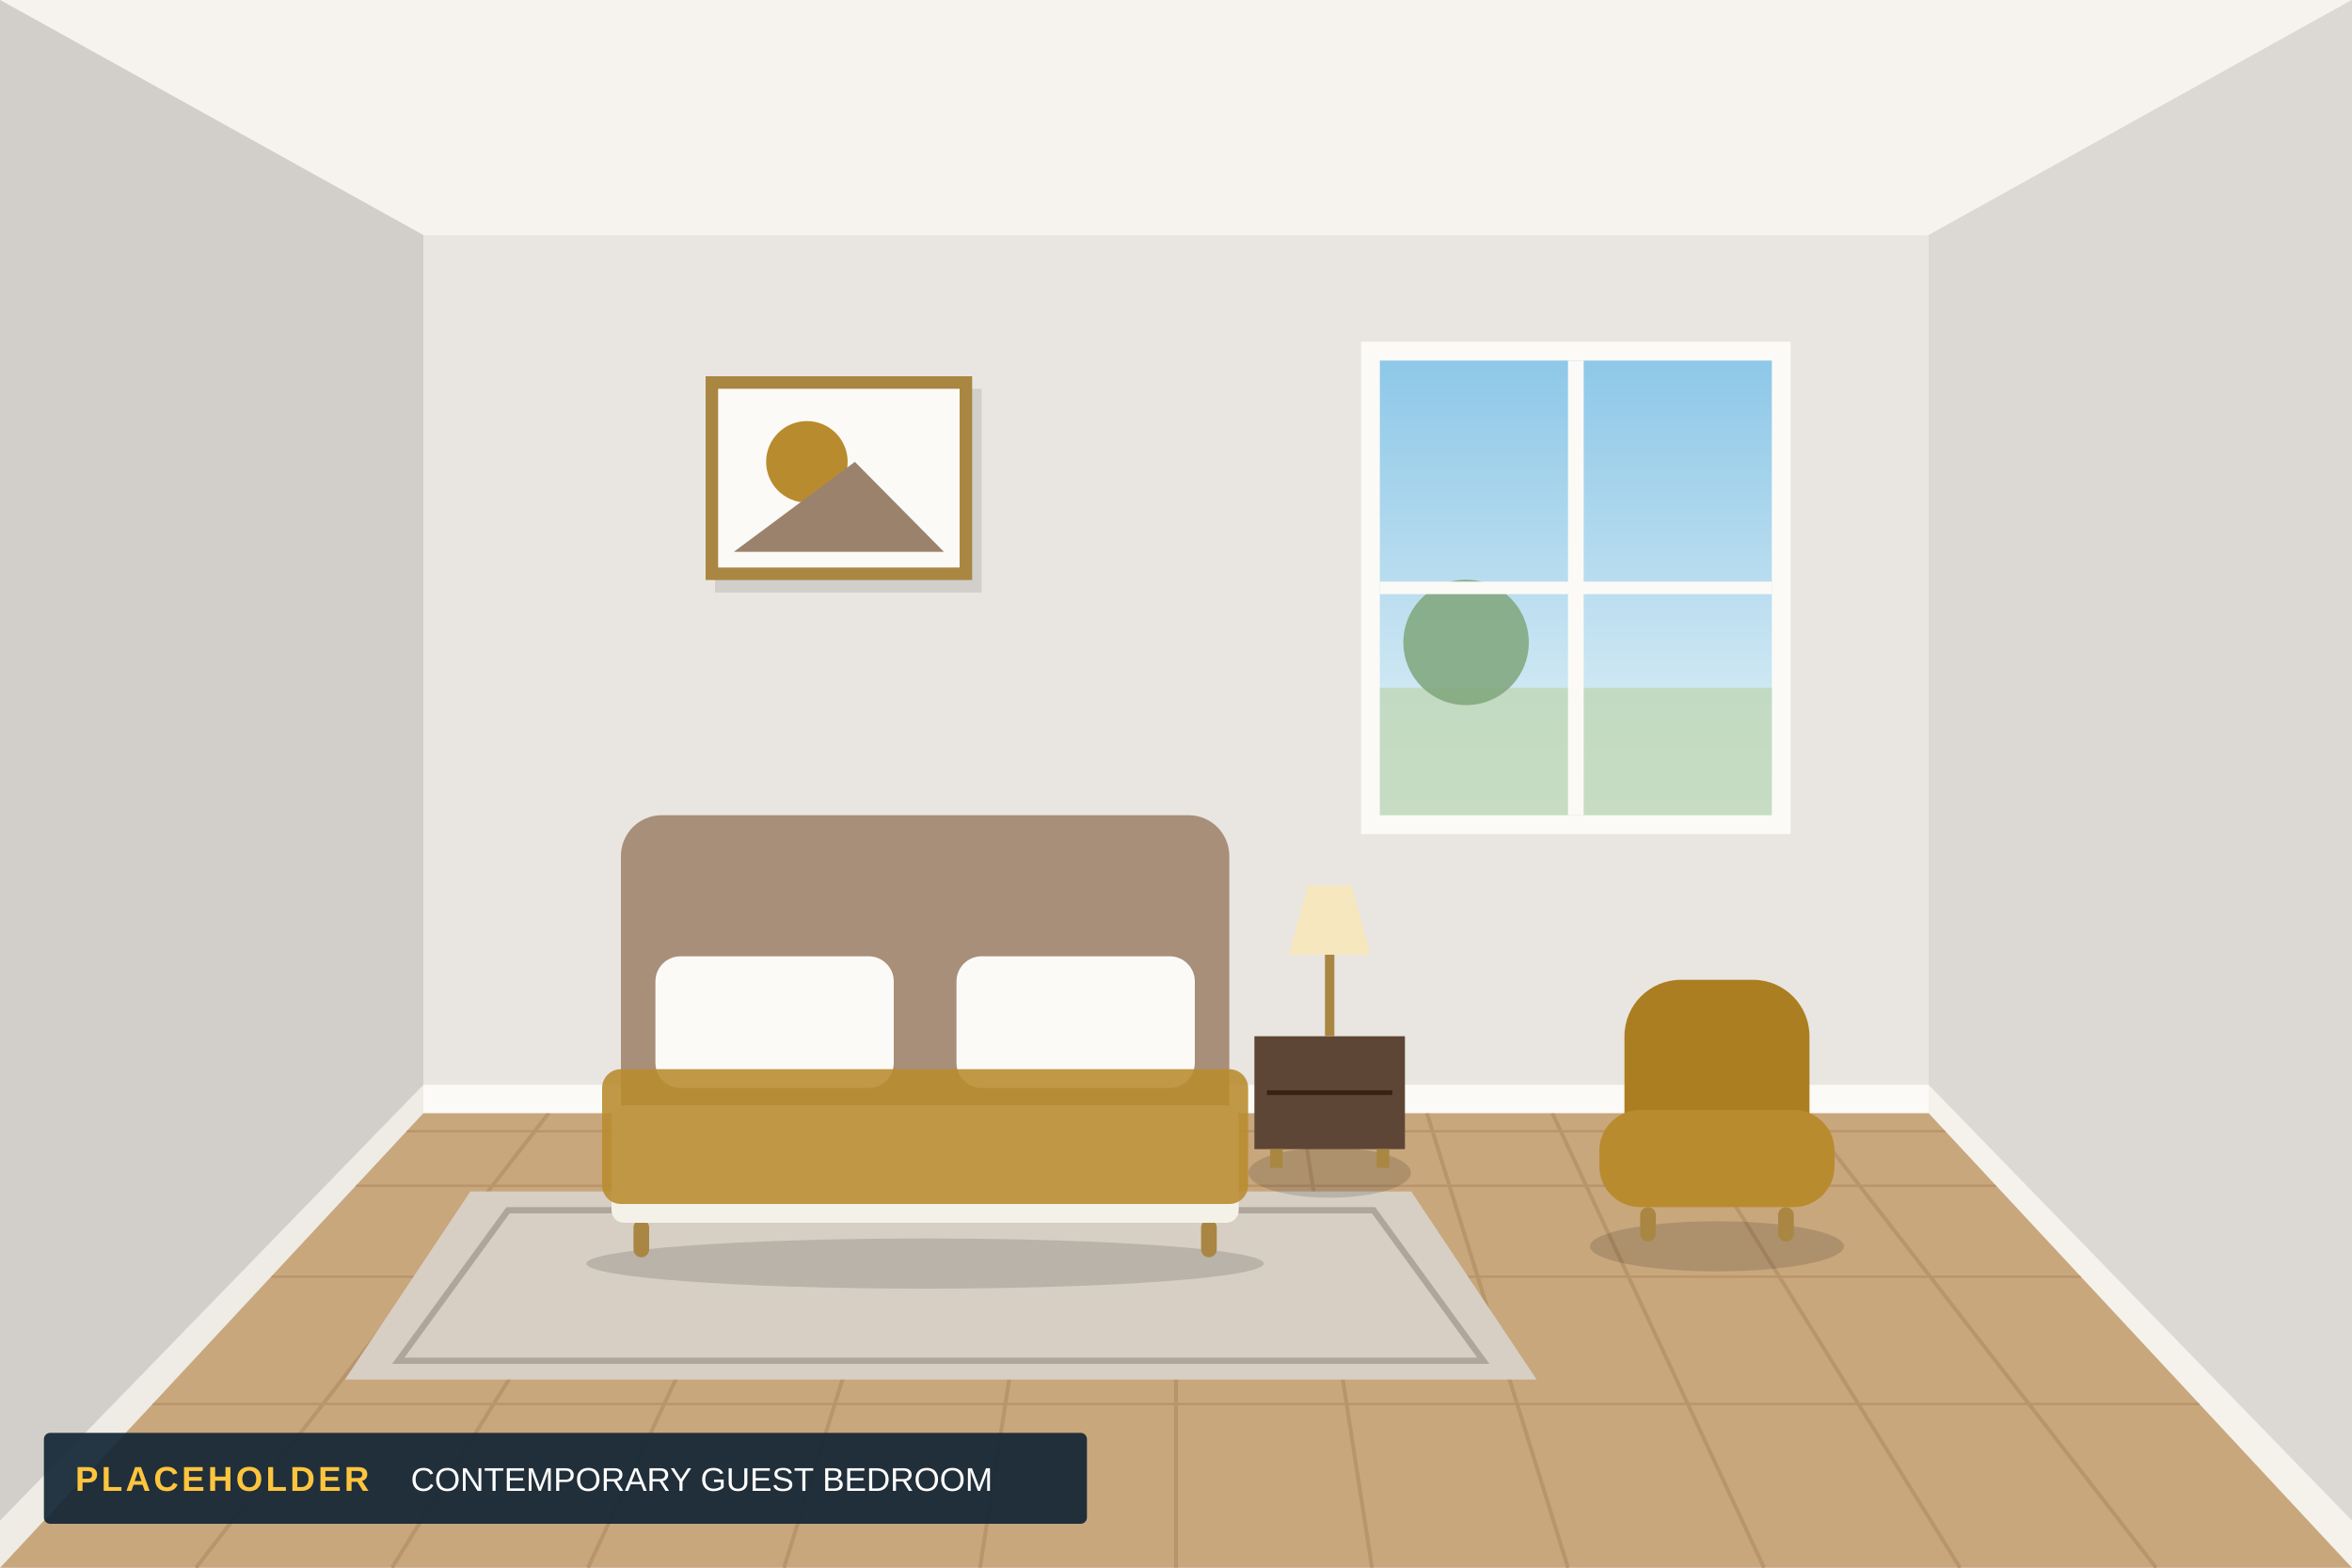
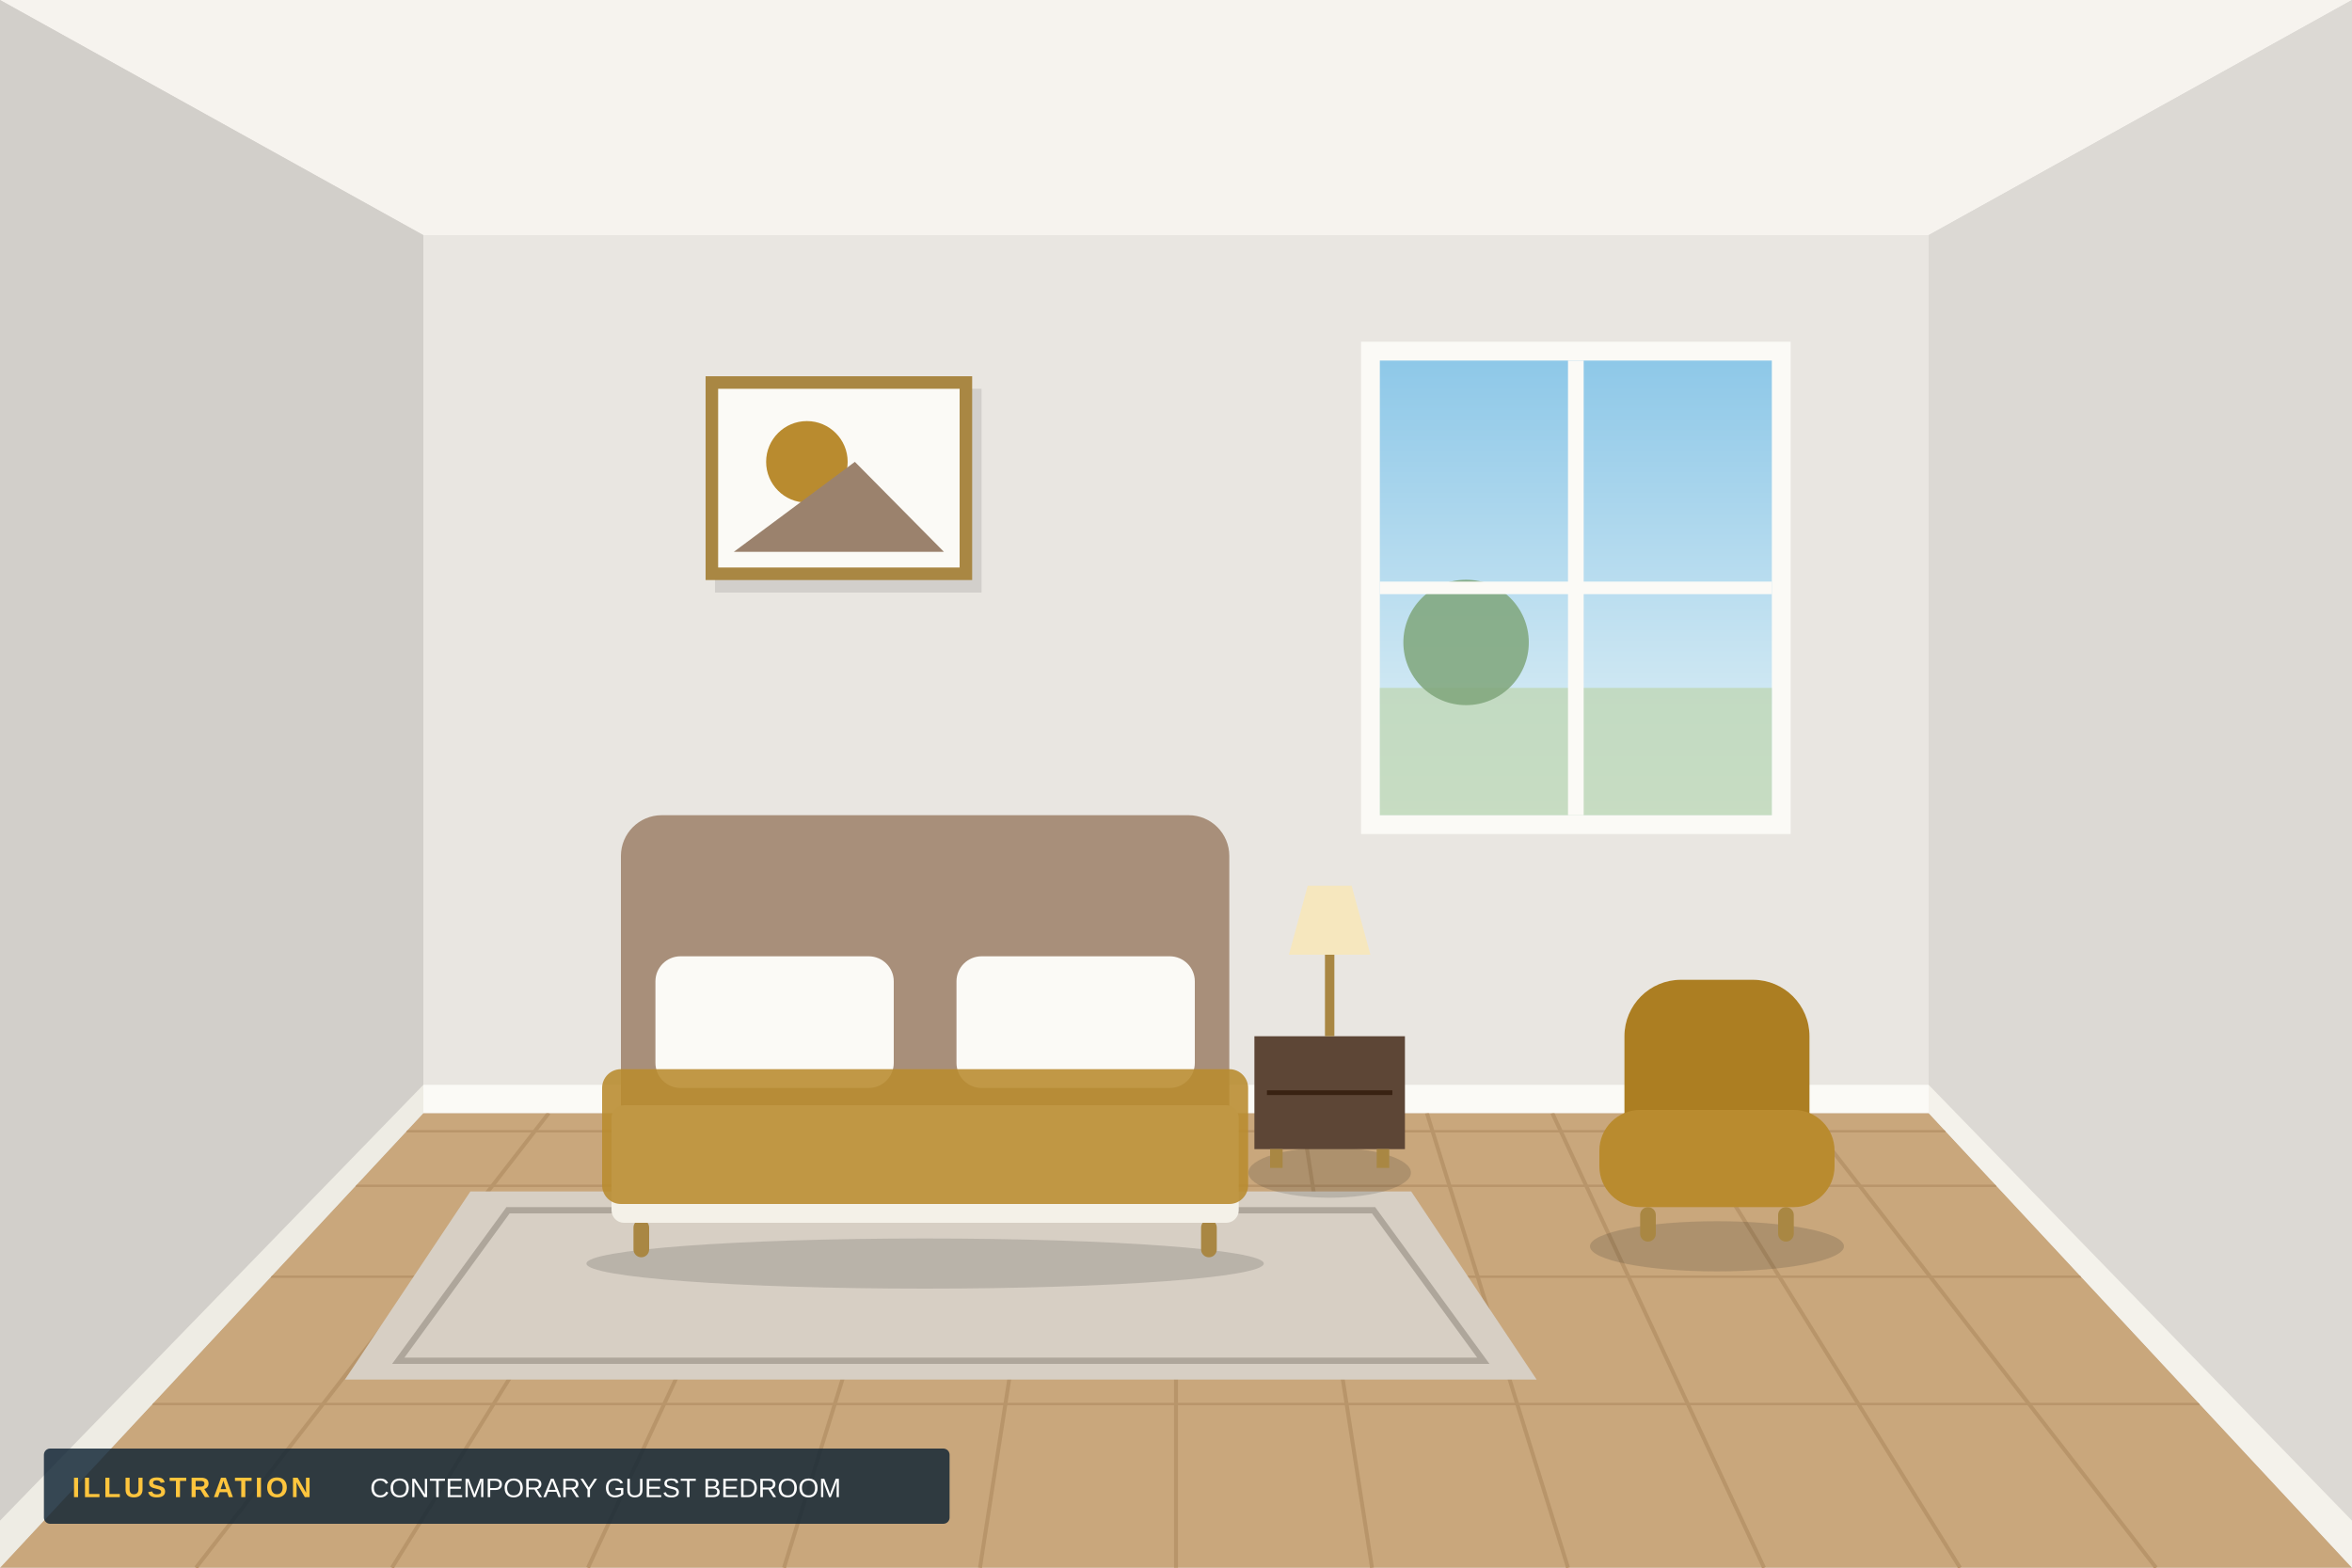
- <svg xmlns="http://www.w3.org/2000/svg" viewBox="0 0 1500 1000" width="1500" height="1000" role="img" aria-label="Placeholder drawing of a contemporary style guest bedroom: boucle, brushed brass, smoked glass.">
+ <svg xmlns="http://www.w3.org/2000/svg" viewBox="0 0 1500 1000" width="1500" height="1000" role="img" aria-label="Illustration of a contemporary style guest bedroom: boucle, brushed brass, smoked glass.">
  <defs>
    <linearGradient id="sky" x1="0" y1="0" x2="0" y2="1">
      <stop offset="0" stop-color="#8EC8E8" />
      <stop offset="1" stop-color="#E6F3F7" />
    </linearGradient>
    <linearGradient id="dusk" x1="0" y1="0" x2="0" y2="1">
      <stop offset="0" stop-color="#1B2A52" />
      <stop offset=".55" stop-color="#6A4C7E" />
      <stop offset=".8" stop-color="#E5825B" />
      <stop offset="1" stop-color="#F7BE7C" />
    </linearGradient>
  </defs>
  <rect x="0" y="0" width="1500" height="1000" fill="#dad7d2" />
  <polygon points="0,0 1500,0 1230,150 270,150" fill="#f6f3ee" />
  <polygon points="0,0 270,150 270,710 0,1000" fill="#d2cfca" />
  <polygon points="1500,0 1230,150 1230,710 1500,1000" fill="#dcd9d4" />
  <rect x="270" y="150" width="960" height="560" fill="#E9E6E1" />
  <polygon points="0,1000 270,710 1230,710 1500,1000" fill="#C9A77C" />
  <line x1="350" y1="710" x2="125" y2="1000" stroke="#B8956A" stroke-width="2.5" />
  <line x1="430" y1="710" x2="250" y2="1000" stroke="#B8956A" stroke-width="2.5" />
  <line x1="510" y1="710" x2="375" y2="1000" stroke="#B8956A" stroke-width="2.5" />
  <line x1="590" y1="710" x2="500" y2="1000" stroke="#B8956A" stroke-width="2.5" />
  <line x1="670" y1="710" x2="625" y2="1000" stroke="#B8956A" stroke-width="2.5" />
  <line x1="750" y1="710" x2="750" y2="1000" stroke="#B8956A" stroke-width="2.5" />
  <line x1="830" y1="710" x2="875" y2="1000" stroke="#B8956A" stroke-width="2.5" />
  <line x1="910" y1="710" x2="1000" y2="1000" stroke="#B8956A" stroke-width="2.5" />
  <line x1="990" y1="710" x2="1125" y2="1000" stroke="#B8956A" stroke-width="2.5" />
  <line x1="1070" y1="710" x2="1250" y2="1000" stroke="#B8956A" stroke-width="2.5" />
  <line x1="1150" y1="710" x2="1375" y2="1000" stroke="#B8956A" stroke-width="2.5" />
  <line x1="259.2" y1="721.6" x2="1240.8" y2="721.6" stroke="#B8956A" stroke-width="1.5" />
  <line x1="226.8" y1="756.4" x2="1273.2" y2="756.4" stroke="#B8956A" stroke-width="1.5" />
  <line x1="172.8" y1="814.4" x2="1327.2" y2="814.4" stroke="#B8956A" stroke-width="1.5" />
  <line x1="97.2" y1="895.6" x2="1402.8" y2="895.6" stroke="#B8956A" stroke-width="1.5" />
  <rect x="270" y="692" width="960" height="18" fill="#FBFAF6" />
  <polygon points="0,970 270,692 270,710 0,1000" fill="#EEECE4" />
  <polygon points="1500,970 1230,692 1230,710 1500,1000" fill="#F4F2EB" />
  <rect x="868" y="218" width="274" height="314" fill="#FBFAF6" />
  <rect x="880" y="230" width="250" height="290" fill="url(#sky)" />
  <rect x="880" y="438.8" width="250" height="81.2" fill="#BFD7B5" opacity=".8" />
  <circle cx="935" cy="409.8" r="40" fill="#7FA67A" opacity=".85" />
  <rect x="1000" y="230" width="10" height="290" fill="#FBFAF6" />
  <rect x="880" y="371" width="250" height="8" fill="#FBFAF6" />
  <rect x="456" y="248" width="170" height="130" fill="#000" opacity=".1" />
  <rect x="450" y="240" width="170" height="130" fill="#A98743" />
  <rect x="458" y="248" width="154" height="114" fill="#FBFAF6" />
  <circle cx="514.6" cy="294.6" r="26" fill="#B98B2F" />
  <polygon points="468,352 545.2,294.6 602,352" fill="#9b826d" />
  <polygon points="300,760 900,760 980,880 220,880" fill="#D7CFC4" />
  <polygon points="324,772 876,772 946,868 254,868" fill="none" stroke="#aea69b" stroke-width="4" />
  <ellipse cx="848" cy="748" rx="51.84" ry="16" fill="#1a1a1a" opacity=".16" />
  <rect x="800" y="661" width="96" height="72" fill="#5D4636" />
  <line x1="808" y1="697" x2="888" y2="697" stroke="#392212" stroke-width="3" />
  <rect x="810" y="733" width="8" height="12" fill="#A98743" />
  <rect x="878" y="733" width="8" height="12" fill="#A98743" />
  <rect x="845" y="609" width="6" height="52" fill="#A98743" />
  <path d="M822 609 L874 609 L862 565 L834 565 Z" fill="#F6E7BE" />
  <ellipse cx="590" cy="806" rx="216" ry="16" fill="#1a1a1a" opacity=".16" />
  <rect x="396" y="520" width="388" height="260" rx="26" fill="#A88F7A" />
  <rect x="404" y="778" width="10" height="24" rx="5" fill="#A98743" />
  <rect x="766" y="778" width="10" height="24" rx="5" fill="#A98743" />
  <rect x="390" y="705" width="400" height="75" fill="#F4F1E8" rx="8" />
  <rect x="418" y="610" width="152" height="84" rx="16" fill="#FBFAF6" />
  <rect x="610" y="610" width="152" height="84" rx="16" fill="#FBFAF6" />
  <rect x="384" y="682" width="412" height="86" rx="12" fill="#B98B2F" opacity=".88" />
  <ellipse cx="1095" cy="795" rx="81" ry="16" fill="#1a1a1a" opacity=".16" />
  <rect x="1046" y="770" width="10" height="22" rx="5" fill="#A98743" />
  <rect x="1134" y="770" width="10" height="22" rx="5" fill="#A98743" />
  <rect x="1036" y="625" width="118" height="120" rx="36" fill="#ac7e22" />
  <rect x="1020" y="708" width="150" height="62" rx="26" fill="#B98B2F" />
  <g font-family="Verdana, Arial, sans-serif">
-     <rect x="28" y="914" width="665.2" height="58" rx="4" fill="#0E2233" opacity=".9" />
-     <text x="48" y="951" font-size="22" font-weight="700" fill="#FFC53D" letter-spacing="2">PLACEHOLDER</text>
-     <text x="262" y="951" font-size="21" fill="#FFFFFF">CONTEMPORARY GUEST BEDROOM</text>
+     <rect x="28" y="924" width="577.6" height="48" rx="4" fill="#0E2233" opacity=".82" />
+     <text x="46" y="955" font-size="18" font-weight="700" fill="#FFC53D" letter-spacing="2">ILLUSTRATION</text>
+     <text x="236" y="955" font-size="17" fill="#FFFFFF">CONTEMPORARY GUEST BEDROOM</text>
  </g>
</svg>
